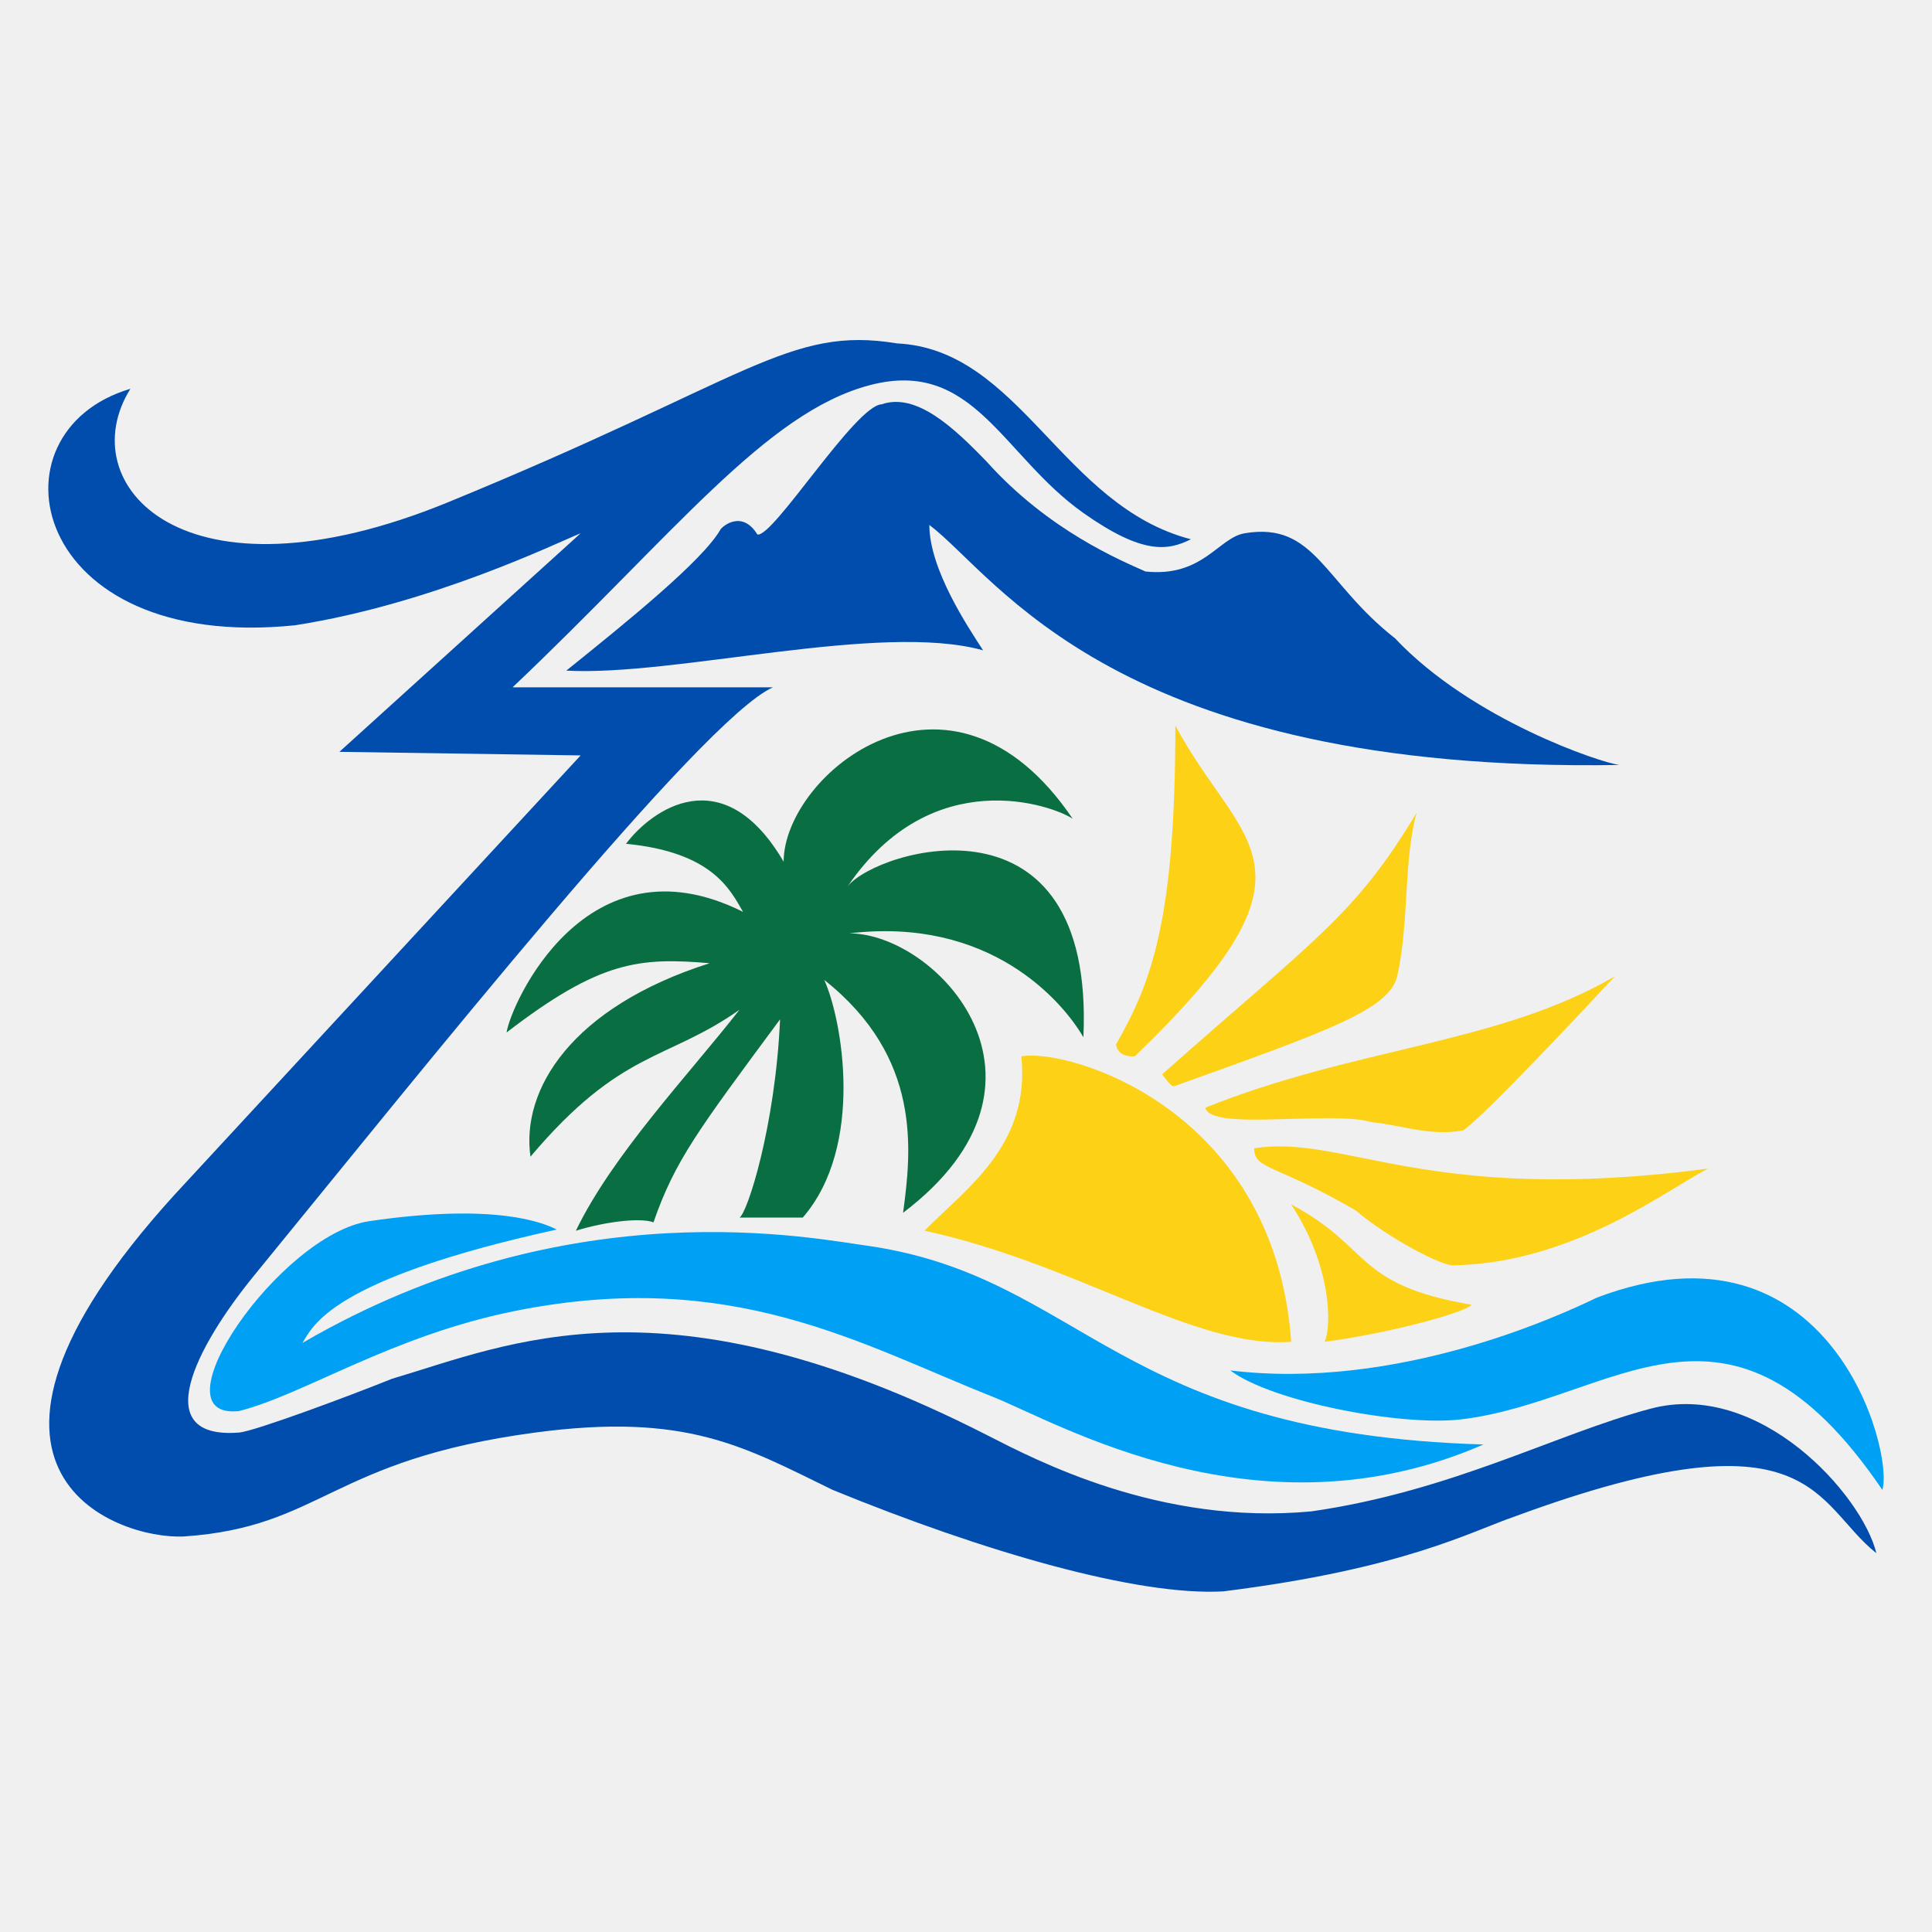
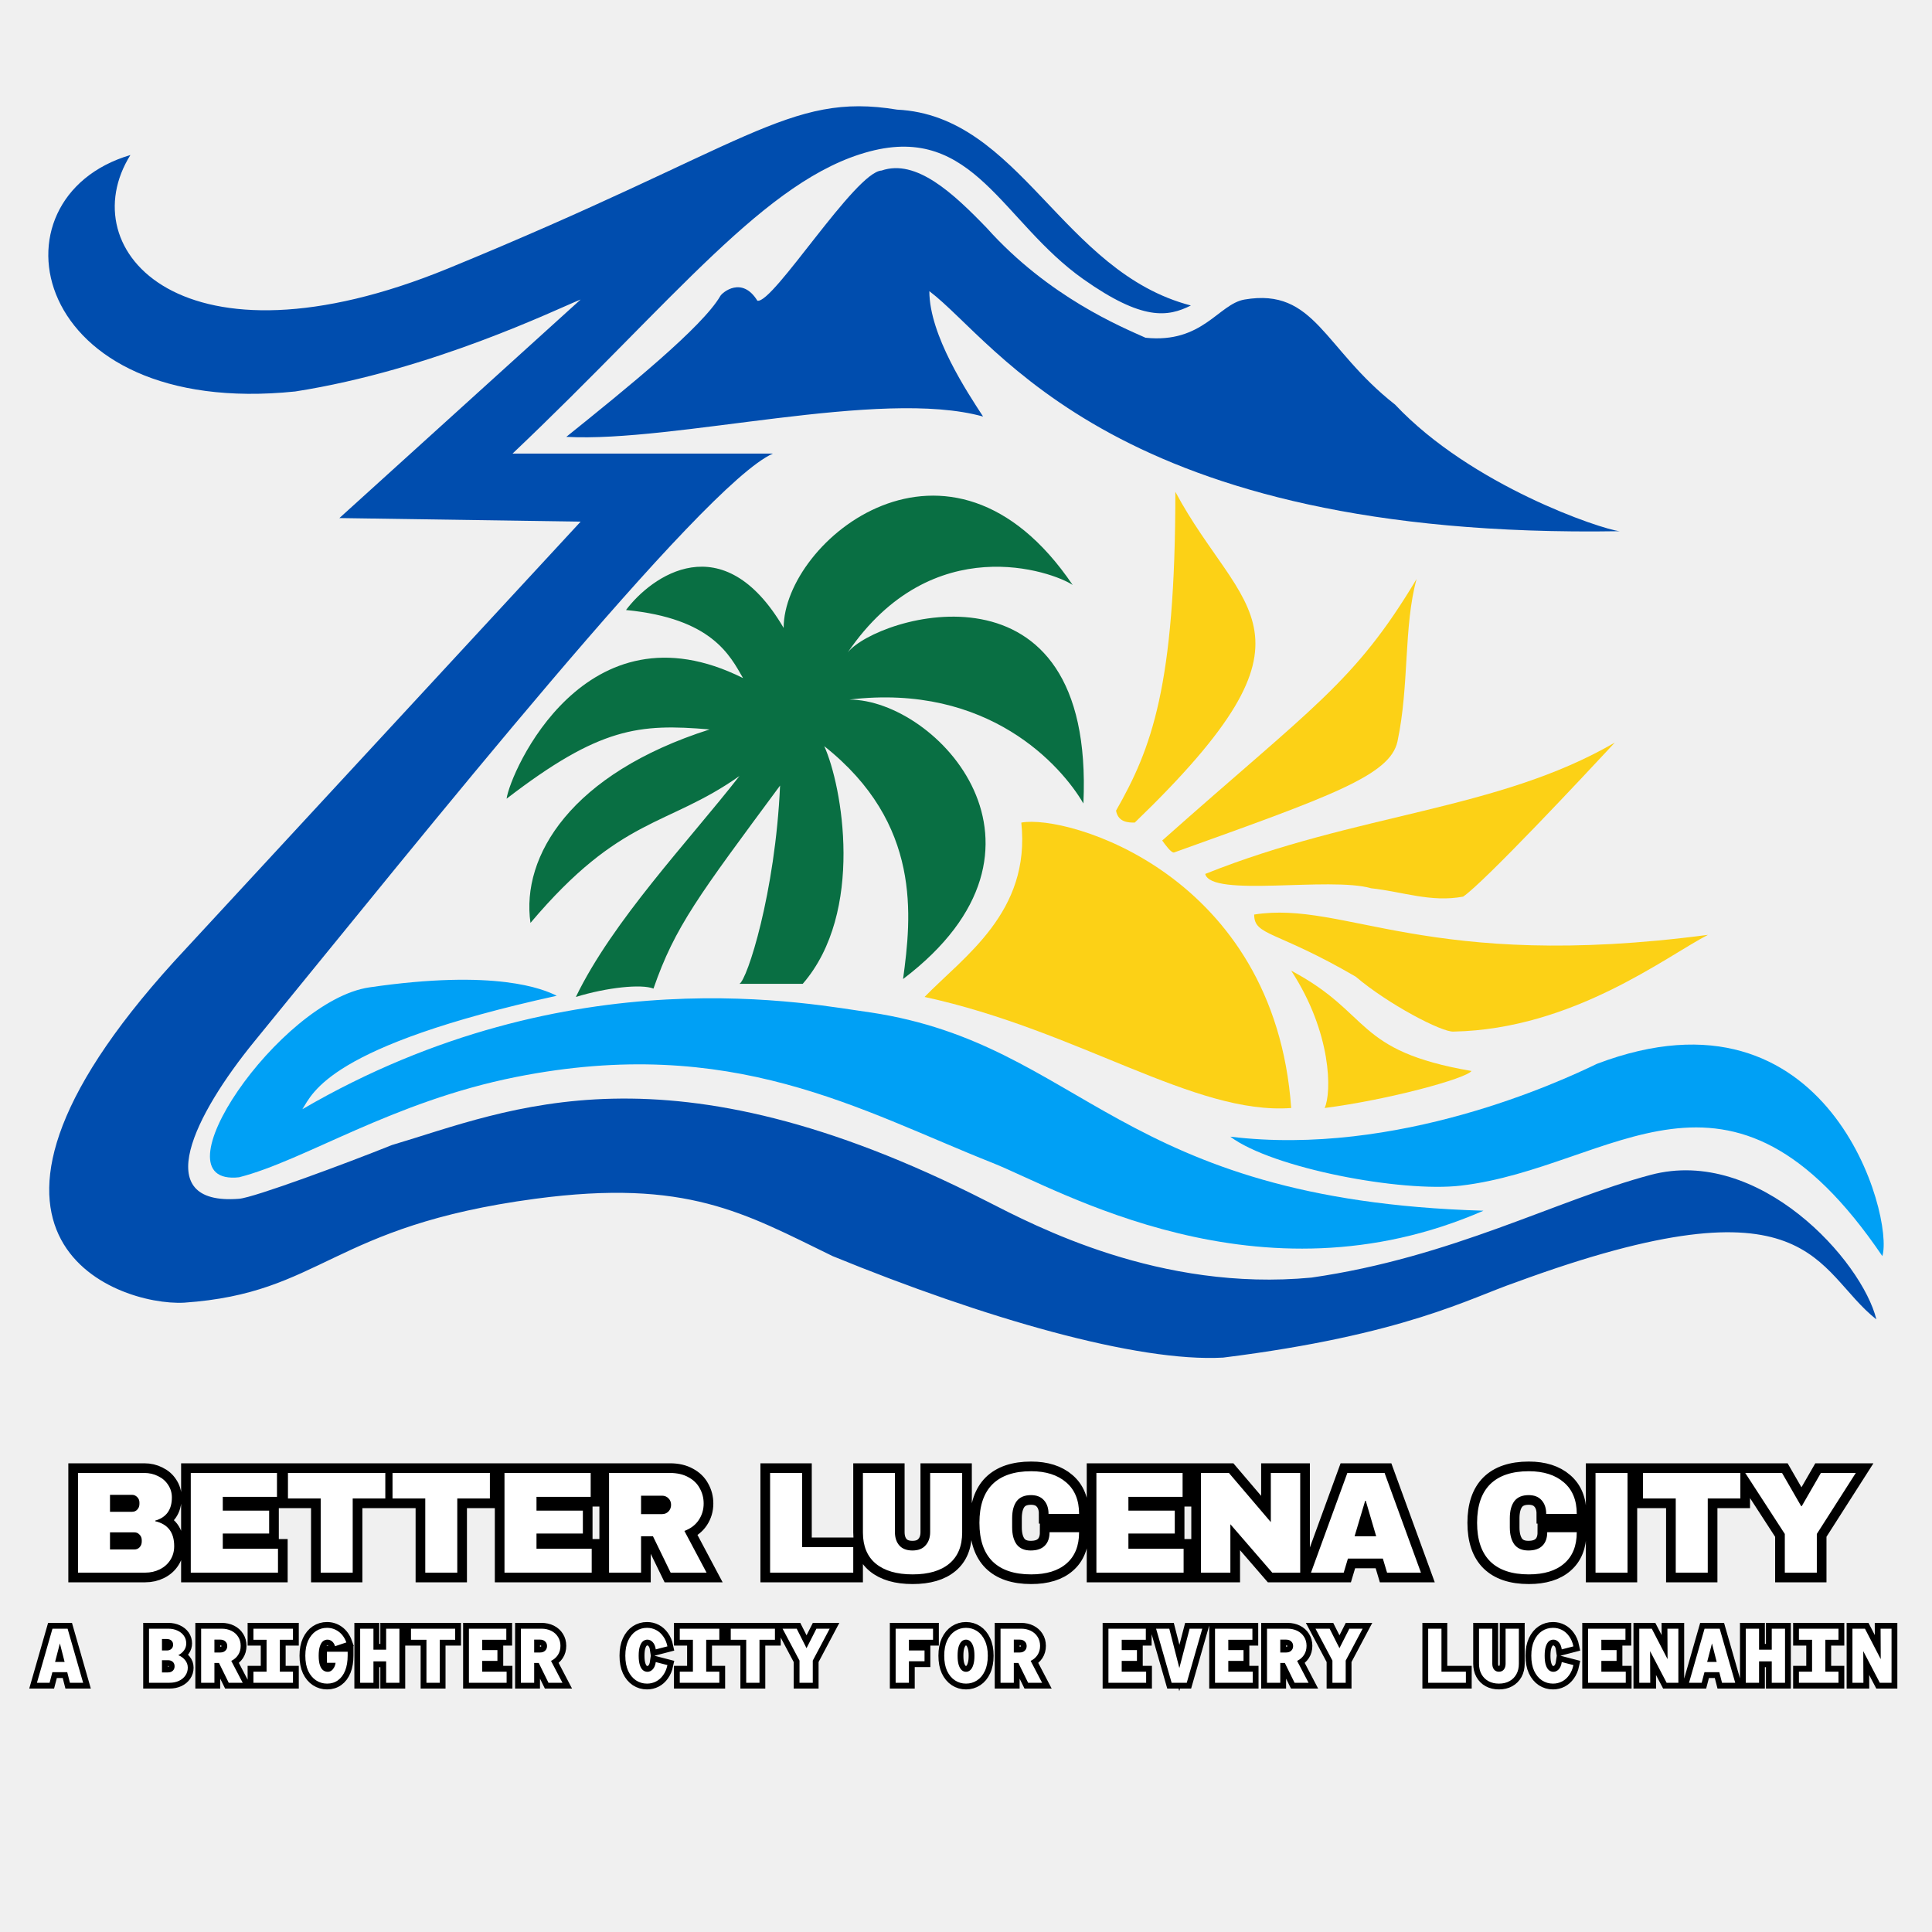
- <svg xmlns="http://www.w3.org/2000/svg" width="1000" height="1000" viewBox="0 0 1000 1000" fill="none">
-   <path d="M668.322 694.505C618.253 698.214 558.295 654.327 478.556 637.019C498.954 616.003 533.569 593.132 528.624 546.772C552.361 542.321 659.668 573.352 668.322 694.505Z" fill="#FCD116" />
-   <path d="M685.63 694.505C689.338 686.47 689.338 655.563 668.322 623.42C710.355 645.673 700.465 664.835 761.66 675.343C758.693 679.3 719.009 690.179 685.63 694.505Z" fill="#FCD116" />
-   <path d="M701.701 626.511C660.286 602.404 649.16 605.495 649.16 594.368C696.138 586.951 738.789 624.039 884.05 604.877C862.415 616.003 814.201 653.709 752.388 654.945C746.454 655.44 718.391 640.728 701.701 626.511Z" fill="#FCD116" />
-   <path d="M709.737 580.769C688.102 574.588 626.907 585.714 623.816 573.352C702.319 541.827 775.259 540.591 835.836 505.357C819.764 522.665 768.459 577.446 757.333 585.096C740.643 588.187 726.426 582.624 709.737 580.769Z" fill="#FCD116" />
-   <path d="M607.745 562.225C606.349 562.726 603.006 558.105 601.564 556.044C679.448 486.813 701.083 474.451 733.226 420.673C726.426 445.399 729.517 475.687 723.336 504.739C719.585 522.366 688.72 533.173 607.745 562.225Z" fill="#FCD116" />
-   <path d="M608.363 375.55C642.36 439.217 690.575 447.253 587.347 546.772C584.252 546.772 578.787 546.772 577.663 540.591C596.001 508.448 608.363 476.305 608.363 375.55Z" fill="#FCD116" />
-   <path d="M67.498 201.237C-7.914 223.49 14.957 337.844 152.8 323.627C223.886 312.501 288.171 280.976 300.534 276.031L175.671 389.149L300.534 391.003L96.55 611.676C-43.147 760.646 60.081 797.115 95.314 795.261C167.017 790.316 170.726 755.701 277.045 741.484C355.547 730.986 385.218 748.901 430.96 771.154C509.462 803.297 588.583 826.167 633.088 823.695C727.044 811.95 761.042 792.789 784.531 784.753C939.063 727.885 939.063 778.571 971.206 803.915C963.789 773.626 910.629 714.169 854.379 729.121C805.547 742.102 751.77 771.772 678.83 782.28C600.327 789.698 535.918 755.577 510.698 742.72C344.421 657.951 263.446 695.742 202.869 713.668C179.792 722.94 131.636 740.861 123.748 741.484C76.77 745.192 100.96 697.596 131.784 659.89C218.528 553.778 363.583 371.841 400.053 355.77H265.3C349.366 276.03 396.344 213.599 450.122 199.382C503.899 185.164 518.734 235.852 560.767 265.522C591.509 287.223 604.531 285.055 616.399 279.121C549.641 261.813 528.006 180.838 464.339 177.748C408.089 168.475 387.634 196.131 231.921 259.959C94.696 316.209 36.592 250.687 67.498 201.237Z" fill="#004DAE" />
-   <path d="M974.297 771.153C894.558 653.708 835.217 725.411 756.097 734.683C725.283 738.294 658.555 725.658 636.797 709.34C723.336 719.848 807.401 680.906 826.564 671.634C947.099 625.892 980.478 751.373 974.297 771.153Z" fill="#00A0F5" />
-   <path d="M767.841 747.664C651.633 798.351 547.787 736.416 513.789 722.939C445.177 695.741 379.037 656.18 267.155 678.434C202.869 691.22 157.746 721.703 123.748 730.357C78.625 735.302 144.765 638.873 191.125 632.074C256.646 622.464 281.248 632.939 288.171 636.401C170.108 662.362 161.949 686.716 156.509 695.123C295.589 614.148 422.306 641.346 450.74 645.054C560.767 661.744 578.075 742.101 767.841 747.664Z" fill="#00A0F5" />
-   <path d="M338.24 632.692C332.058 630.219 314.133 632.073 298.061 637.018C317.223 597.458 356.166 556.662 382.745 522.665C345.039 549.244 321.55 543.063 274.572 598.695C269.627 564.079 295.589 521.428 367.292 498.557C330.822 495.467 310.424 497.322 262.21 534.409C264.064 520.811 303.006 431.181 384.6 471.977C377.8 460.233 368.528 441.071 324.023 436.744C337.004 419.436 374.091 392.238 405.616 446.016C405.616 400.893 491.536 329.807 555.204 423.764C544.902 416.896 482.655 394.456 438.817 458.661C454.11 439.647 566.779 405.831 560.767 536.881C549.641 517.719 511.935 474.45 439.613 483.104C484.737 483.104 557.058 559.752 467.429 627.746C471.756 595.604 477.319 547.389 426.633 507.211C435.905 527.609 447.649 593.131 415.506 630.219H382.745C386.701 628.241 401.289 583.241 403.762 527.609C361.729 584.477 349.366 600.549 338.24 632.692Z" fill="#096F43" />
-   <path d="M372.855 274.176C363.583 290.248 324.641 321.772 293.116 347.116C349.366 350.206 455.685 321.772 508.844 336.607C500.808 324.244 481.028 294.574 481.028 271.703C516.262 298.283 576.839 400.275 838.308 395.948C828.912 394.959 761.66 372.459 722.099 330.426C685.011 301.374 680.685 269.849 644.215 276.03C630.616 278.335 622.58 298.901 592.91 295.811C580.547 290.247 542.841 274.794 510.698 238.943C493.391 221.017 474.229 203.091 456.303 209.273C442.704 209.891 400.053 278.503 392.017 276.649C384.105 263.792 373.925 272.322 372.855 274.176Z" fill="#004DAE" />
+ <svg xmlns="http://www.w3.org/2000/svg" xmlns:xlink="http://www.w3.org/1999/xlink" width="1000" height="1000" viewBox="0 0 1000 1000" fill="none">
+   <path d="M668.322 573.505C618.253 577.214 558.295 533.327 478.556 516.019C498.954 495.003 533.569 472.132 528.624 425.772C552.361 421.321 659.668 452.352 668.322 573.505Z" fill="#FCD116" />
+   <path d="M685.63 573.505C689.338 565.47 689.338 534.563 668.322 502.42C710.355 524.673 700.465 543.835 761.66 554.343C758.693 558.3 719.009 569.179 685.63 573.505Z" fill="#FCD116" />
+   <path d="M701.701 505.511C660.286 481.404 649.16 484.495 649.16 473.368C696.138 465.951 738.789 503.039 884.05 483.877C862.415 495.003 814.201 532.709 752.388 533.945C746.454 534.44 718.391 519.728 701.701 505.511Z" fill="#FCD116" />
+   <path d="M709.737 459.769C688.102 453.588 626.907 464.714 623.816 452.352C702.319 420.827 775.259 419.591 835.836 384.357C819.764 401.665 768.459 456.446 757.333 464.096C740.643 467.187 726.426 461.624 709.737 459.769Z" fill="#FCD116" />
+   <path d="M607.745 441.225C606.349 441.726 603.006 437.105 601.564 435.044C679.448 365.813 701.083 353.451 733.226 299.673C726.426 324.399 729.517 354.687 723.336 383.739C719.585 401.366 688.72 412.173 607.745 441.225Z" fill="#FCD116" />
+   <path d="M608.363 254.55C642.36 318.217 690.575 326.253 587.347 425.772C584.252 425.772 578.787 425.772 577.663 419.591C596.001 387.448 608.363 355.305 608.363 254.55Z" fill="#FCD116" />
+   <path d="M67.498 80.237C-7.914 102.49 14.957 216.844 152.8 202.627C223.886 191.501 288.171 159.976 300.534 155.031L175.671 268.149L300.534 270.003L96.55 490.676C-43.147 639.646 60.081 676.115 95.314 674.261C167.017 669.316 170.726 634.701 277.045 620.484C355.547 609.986 385.218 627.901 430.96 650.154C509.462 682.297 588.583 705.167 633.088 702.695C727.044 690.95 761.042 671.789 784.531 663.753C939.063 606.885 939.063 657.571 971.206 682.915C963.789 652.626 910.629 593.169 854.379 608.121C805.547 621.102 751.77 650.772 678.83 661.28C600.327 668.698 535.918 634.577 510.698 621.72C344.421 536.951 263.446 574.742 202.869 592.668C179.792 601.94 131.636 619.861 123.748 620.484C76.77 624.192 100.96 576.596 131.784 538.89C218.528 432.778 363.583 250.841 400.053 234.77H265.3C349.366 155.03 396.344 92.599 450.122 78.382C503.899 64.164 518.734 114.852 560.767 144.522C591.509 166.223 604.531 164.055 616.399 158.121C549.641 140.813 528.006 59.838 464.339 56.748C408.089 47.475 387.634 75.132 231.921 138.959C94.696 195.209 36.592 129.687 67.498 80.237Z" fill="#004DAE" />
+   <path d="M974.297 650.153C894.558 532.708 835.217 604.411 756.097 613.683C725.283 617.294 658.555 604.658 636.797 588.34C723.336 598.848 807.401 559.906 826.564 550.634C947.099 504.892 980.478 630.373 974.297 650.153Z" fill="#00A0F5" />
+   <path d="M767.841 626.664C651.633 677.351 547.787 615.416 513.789 601.939C445.177 574.741 379.037 535.18 267.155 557.434C202.869 570.22 157.746 600.703 123.748 609.357C78.625 614.302 144.765 517.873 191.125 511.074C256.646 501.464 281.248 511.939 288.171 515.401C170.108 541.362 161.949 565.716 156.509 574.123C295.589 493.148 422.306 520.346 450.74 524.054C560.767 540.744 578.075 621.101 767.841 626.664Z" fill="#00A0F5" />
+   <path d="M338.24 511.692C332.058 509.219 314.133 511.073 298.061 516.018C317.223 476.458 356.166 435.662 382.745 401.665C345.039 428.244 321.55 422.063 274.572 477.695C269.627 443.079 295.589 400.428 367.292 377.557C330.822 374.467 310.424 376.322 262.21 413.409C264.064 399.811 303.006 310.181 384.6 350.977C377.8 339.233 368.528 320.071 324.023 315.744C337.004 298.436 374.091 271.238 405.616 325.016C405.616 279.893 491.536 208.807 555.204 302.764C544.902 295.896 482.655 273.456 438.817 337.661C454.11 318.647 566.779 284.831 560.767 415.881C549.641 396.719 511.935 353.45 439.613 362.104C484.737 362.104 557.058 438.752 467.429 506.746C471.756 474.604 477.319 426.389 426.633 386.211C435.905 406.609 447.649 472.131 415.506 509.219H382.745C386.701 507.241 401.289 462.241 403.762 406.609C361.729 463.477 349.366 479.549 338.24 511.692Z" fill="#096F43" />
+   <path d="M372.855 153.176C363.583 169.248 324.641 200.772 293.116 226.116C349.366 229.206 455.685 200.772 508.844 215.607C500.808 203.244 481.028 173.574 481.028 150.703C516.262 177.283 576.839 279.275 838.308 274.948C828.912 273.959 761.66 251.459 722.099 209.426C685.011 180.374 680.685 148.849 644.215 155.03C630.616 157.335 622.58 177.901 592.91 174.811C580.547 169.247 542.841 153.794 510.698 117.943C493.391 100.017 474.229 82.091 456.303 88.273C442.704 88.891 400.053 157.503 392.017 155.649C384.105 142.792 373.925 151.322 372.855 153.176Z" fill="#004DAE" />
+   <use xlink:href="#stroke0_1051_4" fill="white" />
+   <mask id="stroke1_1051_4" maskUnits="userSpaceOnUse" x="35" y="756" width="935" height="64" fill="black">
+     <rect fill="white" x="35" y="756" width="935" height="64" />
+     <use xlink:href="#stroke0_1051_4" />
+   </mask>
+   <path d="M74.716 762.4C77.316 762.4 79.691 762.95 81.841 764.05C84.041 765.1 85.766 766.6 87.016 768.55C88.316 770.5 88.966 772.675 88.966 775.075C88.966 781.425 86.091 785.425 80.341 787.075V787.375C86.891 788.875 90.166 793.175 90.166 800.275C90.166 802.975 89.491 805.375 88.141 807.475C86.841 809.525 85.041 811.125 82.741 812.275C80.441 813.425 77.916 814 75.166 814H40.366V762.4H74.716ZM56.941 782.5H68.341C69.441 782.5 70.341 782.125 71.041 781.375C71.791 780.575 72.166 779.6 72.166 778.45V777.7C72.166 776.6 71.791 775.675 71.041 774.925C70.291 774.125 69.391 773.725 68.341 773.725H56.941V782.5ZM56.941 802H69.541C70.641 802 71.541 801.625 72.241 800.875C72.991 800.075 73.366 799.1 73.366 797.95V797.2C73.366 796.05 72.991 795.1 72.241 794.35C71.541 793.55 70.641 793.15 69.541 793.15H56.941V802ZM98.74 762.4H143.365V774.775H115.315V781.9H139.315V793.75H115.315V801.625H143.89V814H98.74V762.4ZM182.566 775.6V814H165.991V775.6H149.041V762.4H199.441V775.6H182.566ZM236.692 775.6V814H220.117V775.6H203.167V762.4H253.567V775.6H236.692ZM261.118 762.4H305.743V774.775H277.693V781.9H301.693V793.75H277.693V801.625H306.268V814H261.118V762.4ZM364.219 778.225C364.219 781.375 363.369 784.225 361.669 786.775C359.969 789.325 357.494 791.2 354.244 792.4L365.719 814H347.119L337.969 795.175H331.819V814H315.244V762.4H346.819C350.519 762.4 353.669 763.125 356.269 764.575C358.919 765.975 360.894 767.9 362.194 770.35C363.544 772.75 364.219 775.375 364.219 778.225ZM347.344 778.9C347.344 777.55 346.894 776.425 345.994 775.525C345.094 774.625 343.994 774.175 342.694 774.175H331.819V783.7H342.694C343.994 783.7 345.094 783.25 345.994 782.35C346.894 781.4 347.344 780.25 347.344 778.9ZM398.594 762.4H415.169V800.8H441.644V814H398.594V762.4ZM498.016 793.225C498.016 800.275 495.791 805.65 491.341 809.35C486.891 813.05 480.566 814.9 472.366 814.9C464.166 814.9 457.816 813.05 453.316 809.35C448.866 805.65 446.641 800.275 446.641 793.225V762.4H463.216V793C463.216 795.9 463.991 798.225 465.541 799.975C467.091 801.675 469.341 802.525 472.291 802.525C475.241 802.525 477.491 801.65 479.041 799.9C480.641 798.15 481.441 795.85 481.441 793V762.4H498.016V793.225ZM533.716 761.5C541.366 761.5 547.416 763.425 551.866 767.275C556.316 771.075 558.541 776.525 558.541 783.625H542.716C542.716 780.625 541.916 778.25 540.316 776.5C538.766 774.75 536.541 773.875 533.641 773.875C530.291 773.875 527.816 774.925 526.216 777.025C524.666 779.125 523.891 782.05 523.891 785.8V790.6C523.891 794.3 524.666 797.225 526.216 799.375C527.816 801.475 530.241 802.525 533.491 802.525C536.691 802.525 539.116 801.7 540.766 800.05C542.416 798.4 543.241 796.075 543.241 793.075H558.541C558.541 800.125 556.366 805.525 552.016 809.275C547.716 813.025 541.616 814.9 533.716 814.9C524.916 814.9 518.241 812.65 513.691 808.15C509.191 803.65 506.941 797 506.941 788.2C506.941 779.4 509.191 772.75 513.691 768.25C518.241 763.75 524.916 761.5 533.716 761.5ZM567.49 762.4H612.115V774.775H584.065V781.9H608.065V793.75H584.065V801.625H612.64V814H567.49V762.4ZM658.516 814L636.841 788.95V814H621.616V762.4H636.091L657.766 787.825V762.4H672.991V814H658.516ZM717.935 814L715.76 806.725H697.685L695.51 814H678.56L697.385 762.4H716.66L735.485 814H717.935ZM701.135 795.175H712.31L706.91 776.8H706.61L701.135 795.175ZM791.309 761.5C798.959 761.5 805.009 763.425 809.459 767.275C813.909 771.075 816.134 776.525 816.134 783.625H800.309C800.309 780.625 799.509 778.25 797.909 776.5C796.359 774.75 794.134 773.875 791.234 773.875C787.884 773.875 785.409 774.925 783.809 777.025C782.259 779.125 781.484 782.05 781.484 785.8V790.6C781.484 794.3 782.259 797.225 783.809 799.375C785.409 801.475 787.834 802.525 791.084 802.525C794.284 802.525 796.709 801.7 798.359 800.05C800.009 798.4 800.834 796.075 800.834 793.075H816.134C816.134 800.125 813.959 805.525 809.609 809.275C805.309 813.025 799.209 814.9 791.309 814.9C782.509 814.9 775.834 812.65 771.284 808.15C766.784 803.65 764.534 797 764.534 788.2C764.534 779.4 766.784 772.75 771.284 768.25C775.834 763.75 782.509 761.5 791.309 761.5ZM825.833 814V762.4H842.408V814H825.833ZM883.934 775.6V814H867.359V775.6H850.409V762.4H900.809V775.6H883.934ZM940.385 814H923.81V793.975L903.335 762.4H922.385L932.285 779.575H932.585L942.485 762.4H960.56L940.385 793.975V814Z" stroke-width="10" stroke="black" mask="url(#stroke1_1051_4)" />
+   <use xlink:href="#stroke2_1051_4" fill="white" />
+   <mask id="stroke3_1051_4" maskUnits="userSpaceOnUse" x="15" y="839" width="968" height="37" fill="black">
+     <rect fill="white" x="15" y="839" width="968" height="37" />
+     <use xlink:href="#stroke2_1051_4" />
+   </mask>
+   <path d="M19.113 871L27.153 843H34.993L43.033 871H36.193L34.793 865.52H27.113L25.673 871H19.113ZM28.513 860.2H33.433L30.993 850.64L28.513 860.2ZM77.122 871V843H87.082C88.895 843 90.496 843.333 91.882 844C93.296 844.64 94.402 845.533 95.202 846.68C96.002 847.827 96.402 849.147 96.402 850.64C96.402 851.947 96.029 853.133 95.282 854.2C94.535 855.24 93.535 856.08 92.282 856.72C93.775 857.307 94.962 858.173 95.842 859.32C96.749 860.44 97.202 861.72 97.202 863.16C97.202 864.68 96.789 866.04 95.962 867.24C95.162 868.413 94.055 869.333 92.642 870C91.229 870.667 89.589 871 87.722 871H77.122ZM83.842 854.28H86.322C87.309 854.28 88.096 854.013 88.682 853.48C89.296 852.92 89.602 852.2 89.602 851.32C89.602 850.413 89.309 849.693 88.722 849.16C88.135 848.627 87.335 848.36 86.322 848.36H83.842V854.28ZM83.842 865.64H86.882C87.949 865.64 88.789 865.36 89.402 864.8C90.042 864.213 90.362 863.44 90.362 862.48C90.362 861.493 90.042 860.72 89.402 860.16C88.789 859.6 87.949 859.32 86.882 859.32H83.842V865.64ZM104.107 871V843H114.707C116.627 843 118.333 843.373 119.827 844.12C121.32 844.867 122.48 845.907 123.307 847.24C124.16 848.573 124.587 850.12 124.587 851.88C124.587 853.667 124.147 855.24 123.267 856.6C122.387 857.933 121.2 858.96 119.707 859.68L125.627 871H118.387L113.347 860.76H110.987V871H104.107ZM110.987 855.32H114.067C115.133 855.32 115.987 855.013 116.627 854.4C117.293 853.787 117.627 852.987 117.627 852C117.627 850.987 117.293 850.187 116.627 849.6C115.987 848.987 115.133 848.68 114.067 848.68H110.987V855.32ZM131.171 871V865.24H137.971V848.76H131.171V843H151.651V848.76H144.851V865.24H151.651V871H131.171ZM169.315 871.44C167.209 871.44 165.302 870.88 163.595 869.76C161.889 868.64 160.529 867.013 159.515 864.88C158.529 862.72 158.035 860.093 158.035 857C158.035 853.907 158.529 851.293 159.515 849.16C160.529 847 161.875 845.36 163.555 844.24C165.262 843.12 167.169 842.56 169.275 842.56C171.489 842.56 173.489 843.213 175.275 844.52C177.062 845.827 178.395 847.693 179.275 850.12L173.435 852.08C173.062 850.933 172.515 850.08 171.795 849.52C171.102 848.96 170.329 848.68 169.475 848.68C168.622 848.68 167.849 848.96 167.155 849.52C166.489 850.08 165.955 850.973 165.555 852.2C165.155 853.4 164.955 855 164.955 857C164.955 858.973 165.155 860.573 165.555 861.8C165.955 863.027 166.502 863.92 167.195 864.48C167.915 865.04 168.729 865.32 169.635 865.32C170.329 865.32 170.955 865.12 171.515 864.72C172.075 864.32 172.542 863.773 172.915 863.08C173.315 862.36 173.569 861.56 173.675 860.68H169.235V854.92H179.955V856.88C179.955 859.947 179.515 862.573 178.635 864.76C177.755 866.92 176.515 868.573 174.915 869.72C173.342 870.867 171.475 871.44 169.315 871.44ZM186.42 871V843H193.3V853.88H199.86V843H206.74V871H199.86V859.92H193.3V871H186.42ZM220.724 871V848.76H212.724V843H235.604V848.76H227.604V871H220.724ZM242.708 871V843H262.068V848.76H249.588V854.08H257.468V859.68H249.588V865.24H262.228V871H242.708ZM269.613 871V843H280.213C282.133 843 283.839 843.373 285.333 844.12C286.826 844.867 287.986 845.907 288.813 847.24C289.666 848.573 290.093 850.12 290.093 851.88C290.093 853.667 289.653 855.24 288.773 856.6C287.893 857.933 286.706 858.96 285.213 859.68L291.133 871H283.893L278.853 860.76H276.493V871H269.613ZM276.493 855.32H279.573C280.639 855.32 281.493 855.013 282.133 854.4C282.799 853.787 283.133 852.987 283.133 852C283.133 850.987 282.799 850.187 282.133 849.6C281.493 848.987 280.639 848.68 279.573 848.68H276.493V855.32ZM334.902 871.44C332.795 871.44 330.888 870.88 329.182 869.76C327.502 868.64 326.155 867.013 325.142 864.88C324.155 862.72 323.662 860.093 323.662 857C323.662 853.907 324.155 851.293 325.142 849.16C326.155 847 327.502 845.36 329.182 844.24C330.888 843.12 332.795 842.56 334.902 842.56C336.582 842.56 338.142 842.933 339.582 843.68C341.022 844.427 342.248 845.52 343.262 846.96C344.302 848.373 345.035 850.107 345.462 852.16L339.422 853.72C339.182 852.04 338.648 850.787 337.822 849.96C337.022 849.107 336.115 848.68 335.102 848.68C334.248 848.68 333.475 848.96 332.782 849.52C332.115 850.08 331.582 850.973 331.182 852.2C330.782 853.4 330.582 855 330.582 857C330.582 858.973 330.782 860.573 331.182 861.8C331.582 863.027 332.115 863.92 332.782 864.48C333.475 865.04 334.248 865.32 335.102 865.32C336.115 865.32 337.022 864.907 337.822 864.08C338.648 863.227 339.182 861.96 339.422 860.28L345.462 861.84C345.035 863.867 344.302 865.6 343.262 867.04C342.248 868.48 341.022 869.573 339.582 870.32C338.142 871.067 336.582 871.44 334.902 871.44ZM351.846 871V865.24H358.646V848.76H351.846V843H372.326V848.76H365.526V865.24H372.326V871H351.846ZM386.23 871V848.76H378.23V843H401.11V848.76H393.11V871H386.23ZM413.815 871V859.52L405.055 843H412.375L417.455 853.08L422.575 843H429.455L420.695 859.52V871H413.815ZM463.583 871V843H482.943V848.76H470.463V854.28H478.543V859.88H470.463V871H463.583ZM500.008 871.44C497.901 871.44 495.994 870.88 494.288 869.76C492.581 868.64 491.221 867.013 490.208 864.88C489.221 862.72 488.728 860.093 488.728 857C488.728 853.907 489.221 851.293 490.208 849.16C491.221 847 492.581 845.36 494.288 844.24C495.994 843.12 497.901 842.56 500.008 842.56C502.114 842.56 504.021 843.12 505.728 844.24C507.434 845.36 508.781 847 509.768 849.16C510.781 851.293 511.288 853.907 511.288 857C511.288 860.093 510.781 862.72 509.768 864.88C508.781 867.013 507.434 868.64 505.728 869.76C504.021 870.88 502.114 871.44 500.008 871.44ZM500.008 865.32C500.834 865.32 501.568 865.027 502.208 864.44C502.874 863.853 503.394 862.947 503.768 861.72C504.168 860.493 504.368 858.92 504.368 857C504.368 855.08 504.168 853.507 503.768 852.28C503.394 851.053 502.874 850.147 502.208 849.56C501.568 848.973 500.834 848.68 500.008 848.68C499.181 848.68 498.434 848.973 497.768 849.56C497.128 850.147 496.608 851.053 496.208 852.28C495.834 853.507 495.648 855.08 495.648 857C495.648 858.92 495.834 860.493 496.208 861.72C496.608 862.947 497.128 863.853 497.768 864.44C498.434 865.027 499.181 865.32 500.008 865.32ZM517.872 871V843H528.472C530.392 843 532.099 843.373 533.592 844.12C535.085 844.867 536.245 845.907 537.072 847.24C537.925 848.573 538.352 850.12 538.352 851.88C538.352 853.667 537.912 855.24 537.032 856.6C536.152 857.933 534.965 858.96 533.472 859.68L539.392 871H532.152L527.112 860.76H524.752V871H517.872ZM524.752 855.32H527.832C528.899 855.32 529.752 855.013 530.392 854.4C531.059 853.787 531.392 852.987 531.392 852C531.392 850.987 531.059 850.187 530.392 849.6C529.752 848.987 528.899 848.68 527.832 848.68H524.752V855.32ZM573.721 871V843H593.081V848.76H580.601V854.08H588.481V859.68H580.601V865.24H593.241V871H573.721ZM606.425 871L598.385 843H605.225L610.425 863.36L615.745 843H622.305L614.265 871H606.425ZM628.89 871V843H648.25V848.76H635.77V854.08H643.65V859.68H635.77V865.24H648.41V871H628.89ZM655.794 871V843H666.394C668.314 843 670.021 843.373 671.514 844.12C673.007 844.867 674.167 845.907 674.994 847.24C675.847 848.573 676.274 850.12 676.274 851.88C676.274 853.667 675.834 855.24 674.954 856.6C674.074 857.933 672.887 858.96 671.394 859.68L677.314 871H670.074L665.034 860.76H662.674V871H655.794ZM662.674 855.32H665.754C666.821 855.32 667.674 855.013 668.314 854.4C668.981 853.787 669.314 852.987 669.314 852C669.314 850.987 668.981 850.187 668.314 849.6C667.674 848.987 666.821 848.68 665.754 848.68H662.674V855.32ZM689.658 871V859.52L680.898 843H688.218L693.298 853.08L698.418 843H705.298L696.538 859.52V871H689.658ZM739.227 871V843H746.107V865.24H758.747V871H739.227ZM775.852 871.44C773.772 871.44 771.958 871.013 770.412 870.16C768.865 869.307 767.665 868.107 766.812 866.56C765.958 865.013 765.532 863.2 765.532 861.12V843H772.412V861.12C772.412 862.373 772.718 863.387 773.332 864.16C773.945 864.907 774.785 865.28 775.852 865.28C776.918 865.28 777.758 864.907 778.372 864.16C778.985 863.387 779.292 862.373 779.292 861.12V843H786.172V861.12C786.172 863.2 785.745 865.013 784.892 866.56C784.038 868.107 782.838 869.307 781.292 870.16C779.772 871.013 777.958 871.44 775.852 871.44ZM803.836 871.44C801.729 871.44 799.823 870.88 798.116 869.76C796.436 868.64 795.089 867.013 794.076 864.88C793.089 862.72 792.596 860.093 792.596 857C792.596 853.907 793.089 851.293 794.076 849.16C795.089 847 796.436 845.36 798.116 844.24C799.823 843.12 801.729 842.56 803.836 842.56C805.516 842.56 807.076 842.933 808.516 843.68C809.956 844.427 811.183 845.52 812.196 846.96C813.236 848.373 813.969 850.107 814.396 852.16L808.356 853.72C808.116 852.04 807.583 850.787 806.756 849.96C805.956 849.107 805.049 848.68 804.036 848.68C803.183 848.68 802.409 848.96 801.716 849.52C801.049 850.08 800.516 850.973 800.116 852.2C799.716 853.4 799.516 855 799.516 857C799.516 858.973 799.716 860.573 800.116 861.8C800.516 863.027 801.049 863.92 801.716 864.48C802.409 865.04 803.183 865.32 804.036 865.32C805.049 865.32 805.956 864.907 806.756 864.08C807.583 863.227 808.116 861.96 808.356 860.28L814.396 861.84C813.969 863.867 813.236 865.6 812.196 867.04C811.183 868.48 809.956 869.573 808.516 870.32C807.076 871.067 805.516 871.44 803.836 871.44ZM821.98 871V843H841.34V848.76H828.86V854.08H836.74V859.68H828.86V865.24H841.5V871H821.98ZM848.485 871V843H854.965L863.125 858.76L863.045 843H868.725V871H862.645L854.085 854.64L854.165 871H848.485ZM874.229 871L882.269 843H890.109L898.149 871H891.309L889.909 865.52H882.229L880.789 871H874.229ZM883.629 860.2H888.549L886.109 850.64L883.629 860.2ZM903.613 871V843H910.493V853.88H917.053V843H923.933V871H917.053V859.92H910.493V871H903.613ZM931.118 871V865.24H937.918V848.76H931.118V843H951.598V848.76H944.798V865.24H951.598V871H931.118ZM958.822 871V843H965.302L973.462 858.76L973.382 843H979.062V871H972.982L964.422 854.64L964.502 871H958.822Z" stroke-width="6" stroke="black" mask="url(#stroke3_1051_4)" />
+   <defs>
+     <path id="stroke0_1051_4" d="M74.716 762.4C77.316 762.4 79.691 762.95 81.841 764.05C84.041 765.1 85.766 766.6 87.016 768.55C88.316 770.5 88.966 772.675 88.966 775.075C88.966 781.425 86.091 785.425 80.341 787.075V787.375C86.891 788.875 90.166 793.175 90.166 800.275C90.166 802.975 89.491 805.375 88.141 807.475C86.841 809.525 85.041 811.125 82.741 812.275C80.441 813.425 77.916 814 75.166 814H40.366V762.4H74.716ZM56.941 782.5H68.341C69.441 782.5 70.341 782.125 71.041 781.375C71.791 780.575 72.166 779.6 72.166 778.45V777.7C72.166 776.6 71.791 775.675 71.041 774.925C70.291 774.125 69.391 773.725 68.341 773.725H56.941V782.5ZM56.941 802H69.541C70.641 802 71.541 801.625 72.241 800.875C72.991 800.075 73.366 799.1 73.366 797.95V797.2C73.366 796.05 72.991 795.1 72.241 794.35C71.541 793.55 70.641 793.15 69.541 793.15H56.941V802ZM98.74 762.4H143.365V774.775H115.315V781.9H139.315V793.75H115.315V801.625H143.89V814H98.74V762.4ZM182.566 775.6V814H165.991V775.6H149.041V762.4H199.441V775.6H182.566ZM236.692 775.6V814H220.117V775.6H203.167V762.4H253.567V775.6H236.692ZM261.118 762.4H305.743V774.775H277.693V781.9H301.693V793.75H277.693V801.625H306.268V814H261.118V762.4ZM364.219 778.225C364.219 781.375 363.369 784.225 361.669 786.775C359.969 789.325 357.494 791.2 354.244 792.4L365.719 814H347.119L337.969 795.175H331.819V814H315.244V762.4H346.819C350.519 762.4 353.669 763.125 356.269 764.575C358.919 765.975 360.894 767.9 362.194 770.35C363.544 772.75 364.219 775.375 364.219 778.225ZM347.344 778.9C347.344 777.55 346.894 776.425 345.994 775.525C345.094 774.625 343.994 774.175 342.694 774.175H331.819V783.7H342.694C343.994 783.7 345.094 783.25 345.994 782.35C346.894 781.4 347.344 780.25 347.344 778.9ZM398.594 762.4H415.169V800.8H441.644V814H398.594V762.4ZM498.016 793.225C498.016 800.275 495.791 805.65 491.341 809.35C486.891 813.05 480.566 814.9 472.366 814.9C464.166 814.9 457.816 813.05 453.316 809.35C448.866 805.65 446.641 800.275 446.641 793.225V762.4H463.216V793C463.216 795.9 463.991 798.225 465.541 799.975C467.091 801.675 469.341 802.525 472.291 802.525C475.241 802.525 477.491 801.65 479.041 799.9C480.641 798.15 481.441 795.85 481.441 793V762.4H498.016V793.225ZM533.716 761.5C541.366 761.5 547.416 763.425 551.866 767.275C556.316 771.075 558.541 776.525 558.541 783.625H542.716C542.716 780.625 541.916 778.25 540.316 776.5C538.766 774.75 536.541 773.875 533.641 773.875C530.291 773.875 527.816 774.925 526.216 777.025C524.666 779.125 523.891 782.05 523.891 785.8V790.6C523.891 794.3 524.666 797.225 526.216 799.375C527.816 801.475 530.241 802.525 533.491 802.525C536.691 802.525 539.116 801.7 540.766 800.05C542.416 798.4 543.241 796.075 543.241 793.075H558.541C558.541 800.125 556.366 805.525 552.016 809.275C547.716 813.025 541.616 814.9 533.716 814.9C524.916 814.9 518.241 812.65 513.691 808.15C509.191 803.65 506.941 797 506.941 788.2C506.941 779.4 509.191 772.75 513.691 768.25C518.241 763.75 524.916 761.5 533.716 761.5ZM567.49 762.4H612.115V774.775H584.065V781.9H608.065V793.75H584.065V801.625H612.64V814H567.49V762.4ZM658.516 814L636.841 788.95V814H621.616V762.4H636.091L657.766 787.825V762.4H672.991V814H658.516ZM717.935 814L715.76 806.725H697.685L695.51 814H678.56L697.385 762.4H716.66L735.485 814H717.935ZM701.135 795.175H712.31L706.91 776.8H706.61L701.135 795.175ZM791.309 761.5C798.959 761.5 805.009 763.425 809.459 767.275C813.909 771.075 816.134 776.525 816.134 783.625H800.309C800.309 780.625 799.509 778.25 797.909 776.5C796.359 774.75 794.134 773.875 791.234 773.875C787.884 773.875 785.409 774.925 783.809 777.025C782.259 779.125 781.484 782.05 781.484 785.8V790.6C781.484 794.3 782.259 797.225 783.809 799.375C785.409 801.475 787.834 802.525 791.084 802.525C794.284 802.525 796.709 801.7 798.359 800.05C800.009 798.4 800.834 796.075 800.834 793.075H816.134C816.134 800.125 813.959 805.525 809.609 809.275C805.309 813.025 799.209 814.9 791.309 814.9C782.509 814.9 775.834 812.65 771.284 808.15C766.784 803.65 764.534 797 764.534 788.2C764.534 779.4 766.784 772.75 771.284 768.25C775.834 763.75 782.509 761.5 791.309 761.5ZM825.833 814V762.4H842.408V814H825.833ZM883.934 775.6V814H867.359V775.6H850.409V762.4H900.809V775.6H883.934ZM940.385 814H923.81V793.975L903.335 762.4H922.385L932.285 779.575H932.585L942.485 762.4H960.56L940.385 793.975V814Z" />
+     <path id="stroke2_1051_4" d="M19.113 871L27.153 843H34.993L43.033 871H36.193L34.793 865.52H27.113L25.673 871H19.113ZM28.513 860.2H33.433L30.993 850.64L28.513 860.2ZM77.122 871V843H87.082C88.895 843 90.496 843.333 91.882 844C93.296 844.64 94.402 845.533 95.202 846.68C96.002 847.827 96.402 849.147 96.402 850.64C96.402 851.947 96.029 853.133 95.282 854.2C94.535 855.24 93.535 856.08 92.282 856.72C93.775 857.307 94.962 858.173 95.842 859.32C96.749 860.44 97.202 861.72 97.202 863.16C97.202 864.68 96.789 866.04 95.962 867.24C95.162 868.413 94.055 869.333 92.642 870C91.229 870.667 89.589 871 87.722 871H77.122ZM83.842 854.28H86.322C87.309 854.28 88.096 854.013 88.682 853.48C89.296 852.92 89.602 852.2 89.602 851.32C89.602 850.413 89.309 849.693 88.722 849.16C88.135 848.627 87.335 848.36 86.322 848.36H83.842V854.28ZM83.842 865.64H86.882C87.949 865.64 88.789 865.36 89.402 864.8C90.042 864.213 90.362 863.44 90.362 862.48C90.362 861.493 90.042 860.72 89.402 860.16C88.789 859.6 87.949 859.32 86.882 859.32H83.842V865.64ZM104.107 871V843H114.707C116.627 843 118.333 843.373 119.827 844.12C121.32 844.867 122.48 845.907 123.307 847.24C124.16 848.573 124.587 850.12 124.587 851.88C124.587 853.667 124.147 855.24 123.267 856.6C122.387 857.933 121.2 858.96 119.707 859.68L125.627 871H118.387L113.347 860.76H110.987V871H104.107ZM110.987 855.32H114.067C115.133 855.32 115.987 855.013 116.627 854.4C117.293 853.787 117.627 852.987 117.627 852C117.627 850.987 117.293 850.187 116.627 849.6C115.987 848.987 115.133 848.68 114.067 848.68H110.987V855.32ZM131.171 871V865.24H137.971V848.76H131.171V843H151.651V848.76H144.851V865.24H151.651V871H131.171ZM169.315 871.44C167.209 871.44 165.302 870.88 163.595 869.76C161.889 868.64 160.529 867.013 159.515 864.88C158.529 862.72 158.035 860.093 158.035 857C158.035 853.907 158.529 851.293 159.515 849.16C160.529 847 161.875 845.36 163.555 844.24C165.262 843.12 167.169 842.56 169.275 842.56C171.489 842.56 173.489 843.213 175.275 844.52C177.062 845.827 178.395 847.693 179.275 850.12L173.435 852.08C173.062 850.933 172.515 850.08 171.795 849.52C171.102 848.96 170.329 848.68 169.475 848.68C168.622 848.68 167.849 848.96 167.155 849.52C166.489 850.08 165.955 850.973 165.555 852.2C165.155 853.4 164.955 855 164.955 857C164.955 858.973 165.155 860.573 165.555 861.8C165.955 863.027 166.502 863.92 167.195 864.48C167.915 865.04 168.729 865.32 169.635 865.32C170.329 865.32 170.955 865.12 171.515 864.72C172.075 864.32 172.542 863.773 172.915 863.08C173.315 862.36 173.569 861.56 173.675 860.68H169.235V854.92H179.955V856.88C179.955 859.947 179.515 862.573 178.635 864.76C177.755 866.92 176.515 868.573 174.915 869.72C173.342 870.867 171.475 871.44 169.315 871.44ZM186.42 871V843H193.3V853.88H199.86V843H206.74V871H199.86V859.92H193.3V871H186.42ZM220.724 871V848.76H212.724V843H235.604V848.76H227.604V871H220.724ZM242.708 871V843H262.068V848.76H249.588V854.08H257.468V859.68H249.588V865.24H262.228V871H242.708ZM269.613 871V843H280.213C282.133 843 283.839 843.373 285.333 844.12C286.826 844.867 287.986 845.907 288.813 847.24C289.666 848.573 290.093 850.12 290.093 851.88C290.093 853.667 289.653 855.24 288.773 856.6C287.893 857.933 286.706 858.96 285.213 859.68L291.133 871H283.893L278.853 860.76H276.493V871H269.613ZM276.493 855.32H279.573C280.639 855.32 281.493 855.013 282.133 854.4C282.799 853.787 283.133 852.987 283.133 852C283.133 850.987 282.799 850.187 282.133 849.6C281.493 848.987 280.639 848.68 279.573 848.68H276.493V855.32ZM334.902 871.44C332.795 871.44 330.888 870.88 329.182 869.76C327.502 868.64 326.155 867.013 325.142 864.88C324.155 862.72 323.662 860.093 323.662 857C323.662 853.907 324.155 851.293 325.142 849.16C326.155 847 327.502 845.36 329.182 844.24C330.888 843.12 332.795 842.56 334.902 842.56C336.582 842.56 338.142 842.933 339.582 843.68C341.022 844.427 342.248 845.52 343.262 846.96C344.302 848.373 345.035 850.107 345.462 852.16L339.422 853.72C339.182 852.04 338.648 850.787 337.822 849.96C337.022 849.107 336.115 848.68 335.102 848.68C334.248 848.68 333.475 848.96 332.782 849.52C332.115 850.08 331.582 850.973 331.182 852.2C330.782 853.4 330.582 855 330.582 857C330.582 858.973 330.782 860.573 331.182 861.8C331.582 863.027 332.115 863.92 332.782 864.48C333.475 865.04 334.248 865.32 335.102 865.32C336.115 865.32 337.022 864.907 337.822 864.08C338.648 863.227 339.182 861.96 339.422 860.28L345.462 861.84C345.035 863.867 344.302 865.6 343.262 867.04C342.248 868.48 341.022 869.573 339.582 870.32C338.142 871.067 336.582 871.44 334.902 871.44ZM351.846 871V865.24H358.646V848.76H351.846V843H372.326V848.76H365.526V865.24H372.326V871H351.846ZM386.23 871V848.76H378.23V843H401.11V848.76H393.11V871H386.23ZM413.815 871V859.52L405.055 843H412.375L417.455 853.08L422.575 843H429.455L420.695 859.52V871H413.815ZM463.583 871V843H482.943V848.76H470.463V854.28H478.543V859.88H470.463V871H463.583ZM500.008 871.44C497.901 871.44 495.994 870.88 494.288 869.76C492.581 868.64 491.221 867.013 490.208 864.88C489.221 862.72 488.728 860.093 488.728 857C488.728 853.907 489.221 851.293 490.208 849.16C491.221 847 492.581 845.36 494.288 844.24C495.994 843.12 497.901 842.56 500.008 842.56C502.114 842.56 504.021 843.12 505.728 844.24C507.434 845.36 508.781 847 509.768 849.16C510.781 851.293 511.288 853.907 511.288 857C511.288 860.093 510.781 862.72 509.768 864.88C508.781 867.013 507.434 868.64 505.728 869.76C504.021 870.88 502.114 871.44 500.008 871.44ZM500.008 865.32C500.834 865.32 501.568 865.027 502.208 864.44C502.874 863.853 503.394 862.947 503.768 861.72C504.168 860.493 504.368 858.92 504.368 857C504.368 855.08 504.168 853.507 503.768 852.28C503.394 851.053 502.874 850.147 502.208 849.56C501.568 848.973 500.834 848.68 500.008 848.68C499.181 848.68 498.434 848.973 497.768 849.56C497.128 850.147 496.608 851.053 496.208 852.28C495.834 853.507 495.648 855.08 495.648 857C495.648 858.92 495.834 860.493 496.208 861.72C496.608 862.947 497.128 863.853 497.768 864.44C498.434 865.027 499.181 865.32 500.008 865.32ZM517.872 871V843H528.472C530.392 843 532.099 843.373 533.592 844.12C535.086 844.867 536.245 845.907 537.072 847.24C537.925 848.573 538.352 850.12 538.352 851.88C538.352 853.667 537.912 855.24 537.032 856.6C536.152 857.933 534.966 858.96 533.472 859.68L539.392 871H532.152L527.112 860.76H524.752V871H517.872ZM524.752 855.32H527.832C528.899 855.32 529.752 855.013 530.392 854.4C531.059 853.787 531.392 852.987 531.392 852C531.392 850.987 531.059 850.187 530.392 849.6C529.752 848.987 528.899 848.68 527.832 848.68H524.752V855.32ZM573.721 871V843H593.081V848.76H580.601V854.08H588.481V859.68H580.601V865.24H593.241V871H573.721ZM606.425 871L598.385 843H605.225L610.425 863.36L615.745 843H622.305L614.265 871H606.425ZM628.89 871V843H648.25V848.76H635.77V854.08H643.65V859.68H635.77V865.24H648.41V871H628.89ZM655.794 871V843H666.394C668.314 843 670.021 843.373 671.514 844.12C673.007 844.867 674.167 845.907 674.994 847.24C675.847 848.573 676.274 850.12 676.274 851.88C676.274 853.667 675.834 855.24 674.954 856.6C674.074 857.933 672.887 858.96 671.394 859.68L677.314 871H670.074L665.034 860.76H662.674V871H655.794ZM662.674 855.32H665.754C666.821 855.32 667.674 855.013 668.314 854.4C668.981 853.787 669.314 852.987 669.314 852C669.314 850.987 668.981 850.187 668.314 849.6C667.674 848.987 666.821 848.68 665.754 848.68H662.674V855.32ZM689.658 871V859.52L680.898 843H688.218L693.298 853.08L698.418 843H705.298L696.538 859.52V871H689.658ZM739.227 871V843H746.107V865.24H758.747V871H739.227ZM775.852 871.44C773.772 871.44 771.958 871.013 770.412 870.16C768.865 869.307 767.665 868.107 766.812 866.56C765.958 865.013 765.532 863.2 765.532 861.12V843H772.412V861.12C772.412 862.373 772.718 863.387 773.332 864.16C773.945 864.907 774.785 865.28 775.852 865.28C776.918 865.28 777.758 864.907 778.372 864.16C778.985 863.387 779.292 862.373 779.292 861.12V843H786.172V861.12C786.172 863.2 785.745 865.013 784.892 866.56C784.038 868.107 782.838 869.307 781.292 870.16C779.772 871.013 777.958 871.44 775.852 871.44ZM803.836 871.44C801.729 871.44 799.823 870.88 798.116 869.76C796.436 868.64 795.089 867.013 794.076 864.88C793.089 862.72 792.596 860.093 792.596 857C792.596 853.907 793.089 851.293 794.076 849.16C795.089 847 796.436 845.36 798.116 844.24C799.823 843.12 801.729 842.56 803.836 842.56C805.516 842.56 807.076 842.933 808.516 843.68C809.956 844.427 811.183 845.52 812.196 846.96C813.236 848.373 813.969 850.107 814.396 852.16L808.356 853.72C808.116 852.04 807.583 850.787 806.756 849.96C805.956 849.107 805.049 848.68 804.036 848.68C803.183 848.68 802.409 848.96 801.716 849.52C801.049 850.08 800.516 850.973 800.116 852.2C799.716 853.4 799.516 855 799.516 857C799.516 858.973 799.716 860.573 800.116 861.8C800.516 863.027 801.049 863.92 801.716 864.48C802.409 865.04 803.183 865.32 804.036 865.32C805.049 865.32 805.956 864.907 806.756 864.08C807.583 863.227 808.116 861.96 808.356 860.28L814.396 861.84C813.969 863.867 813.236 865.6 812.196 867.04C811.183 868.48 809.956 869.573 808.516 870.32C807.076 871.067 805.516 871.44 803.836 871.44ZM821.98 871V843H841.34V848.76H828.86V854.08H836.74V859.68H828.86V865.24H841.5V871H821.98ZM848.485 871V843H854.965L863.125 858.76L863.045 843H868.725V871H862.645L854.085 854.64L854.165 871H848.485ZM874.229 871L882.269 843H890.109L898.149 871H891.309L889.909 865.52H882.229L880.789 871H874.229ZM883.629 860.2H888.549L886.109 850.64L883.629 860.2ZM903.613 871V843H910.493V853.88H917.053V843H923.933V871H917.053V859.92H910.493V871H903.613ZM931.118 871V865.24H937.918V848.76H931.118V843H951.598V848.76H944.798V865.24H951.598V871H931.118ZM958.822 871V843H965.302L973.462 858.76L973.382 843H979.062V871H972.982L964.422 854.64L964.502 871H958.822Z" />
+   </defs>
</svg>
